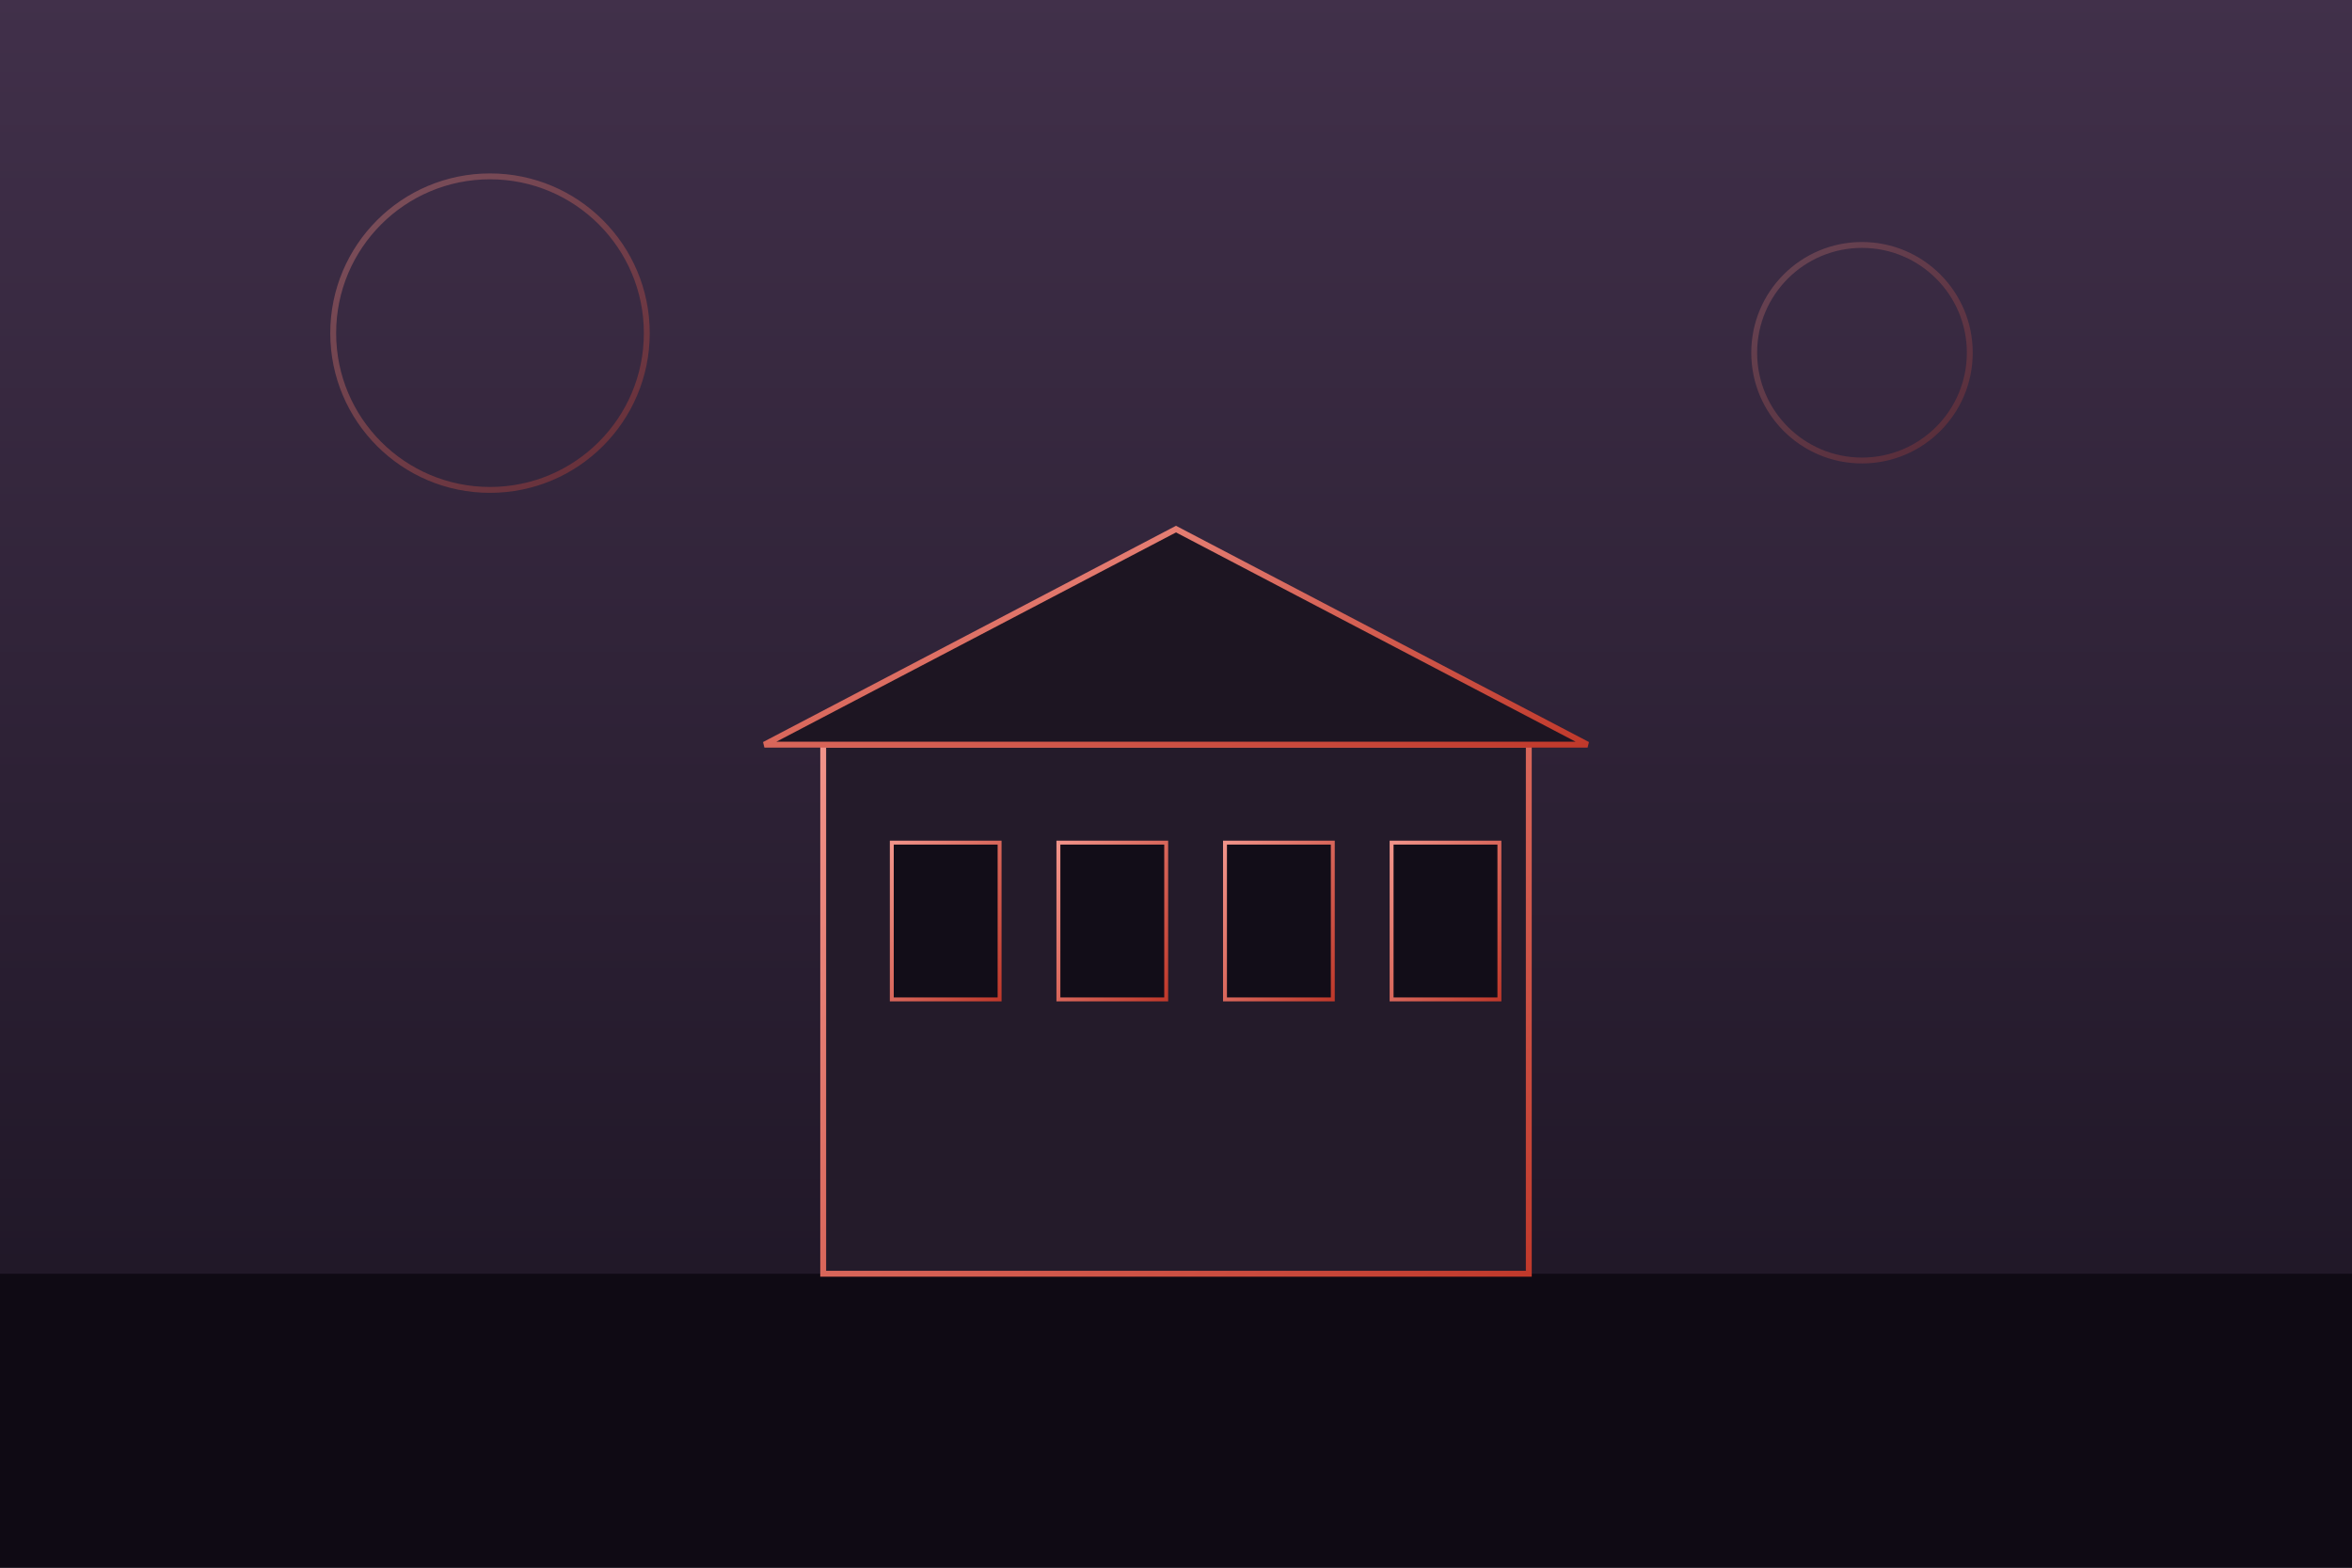
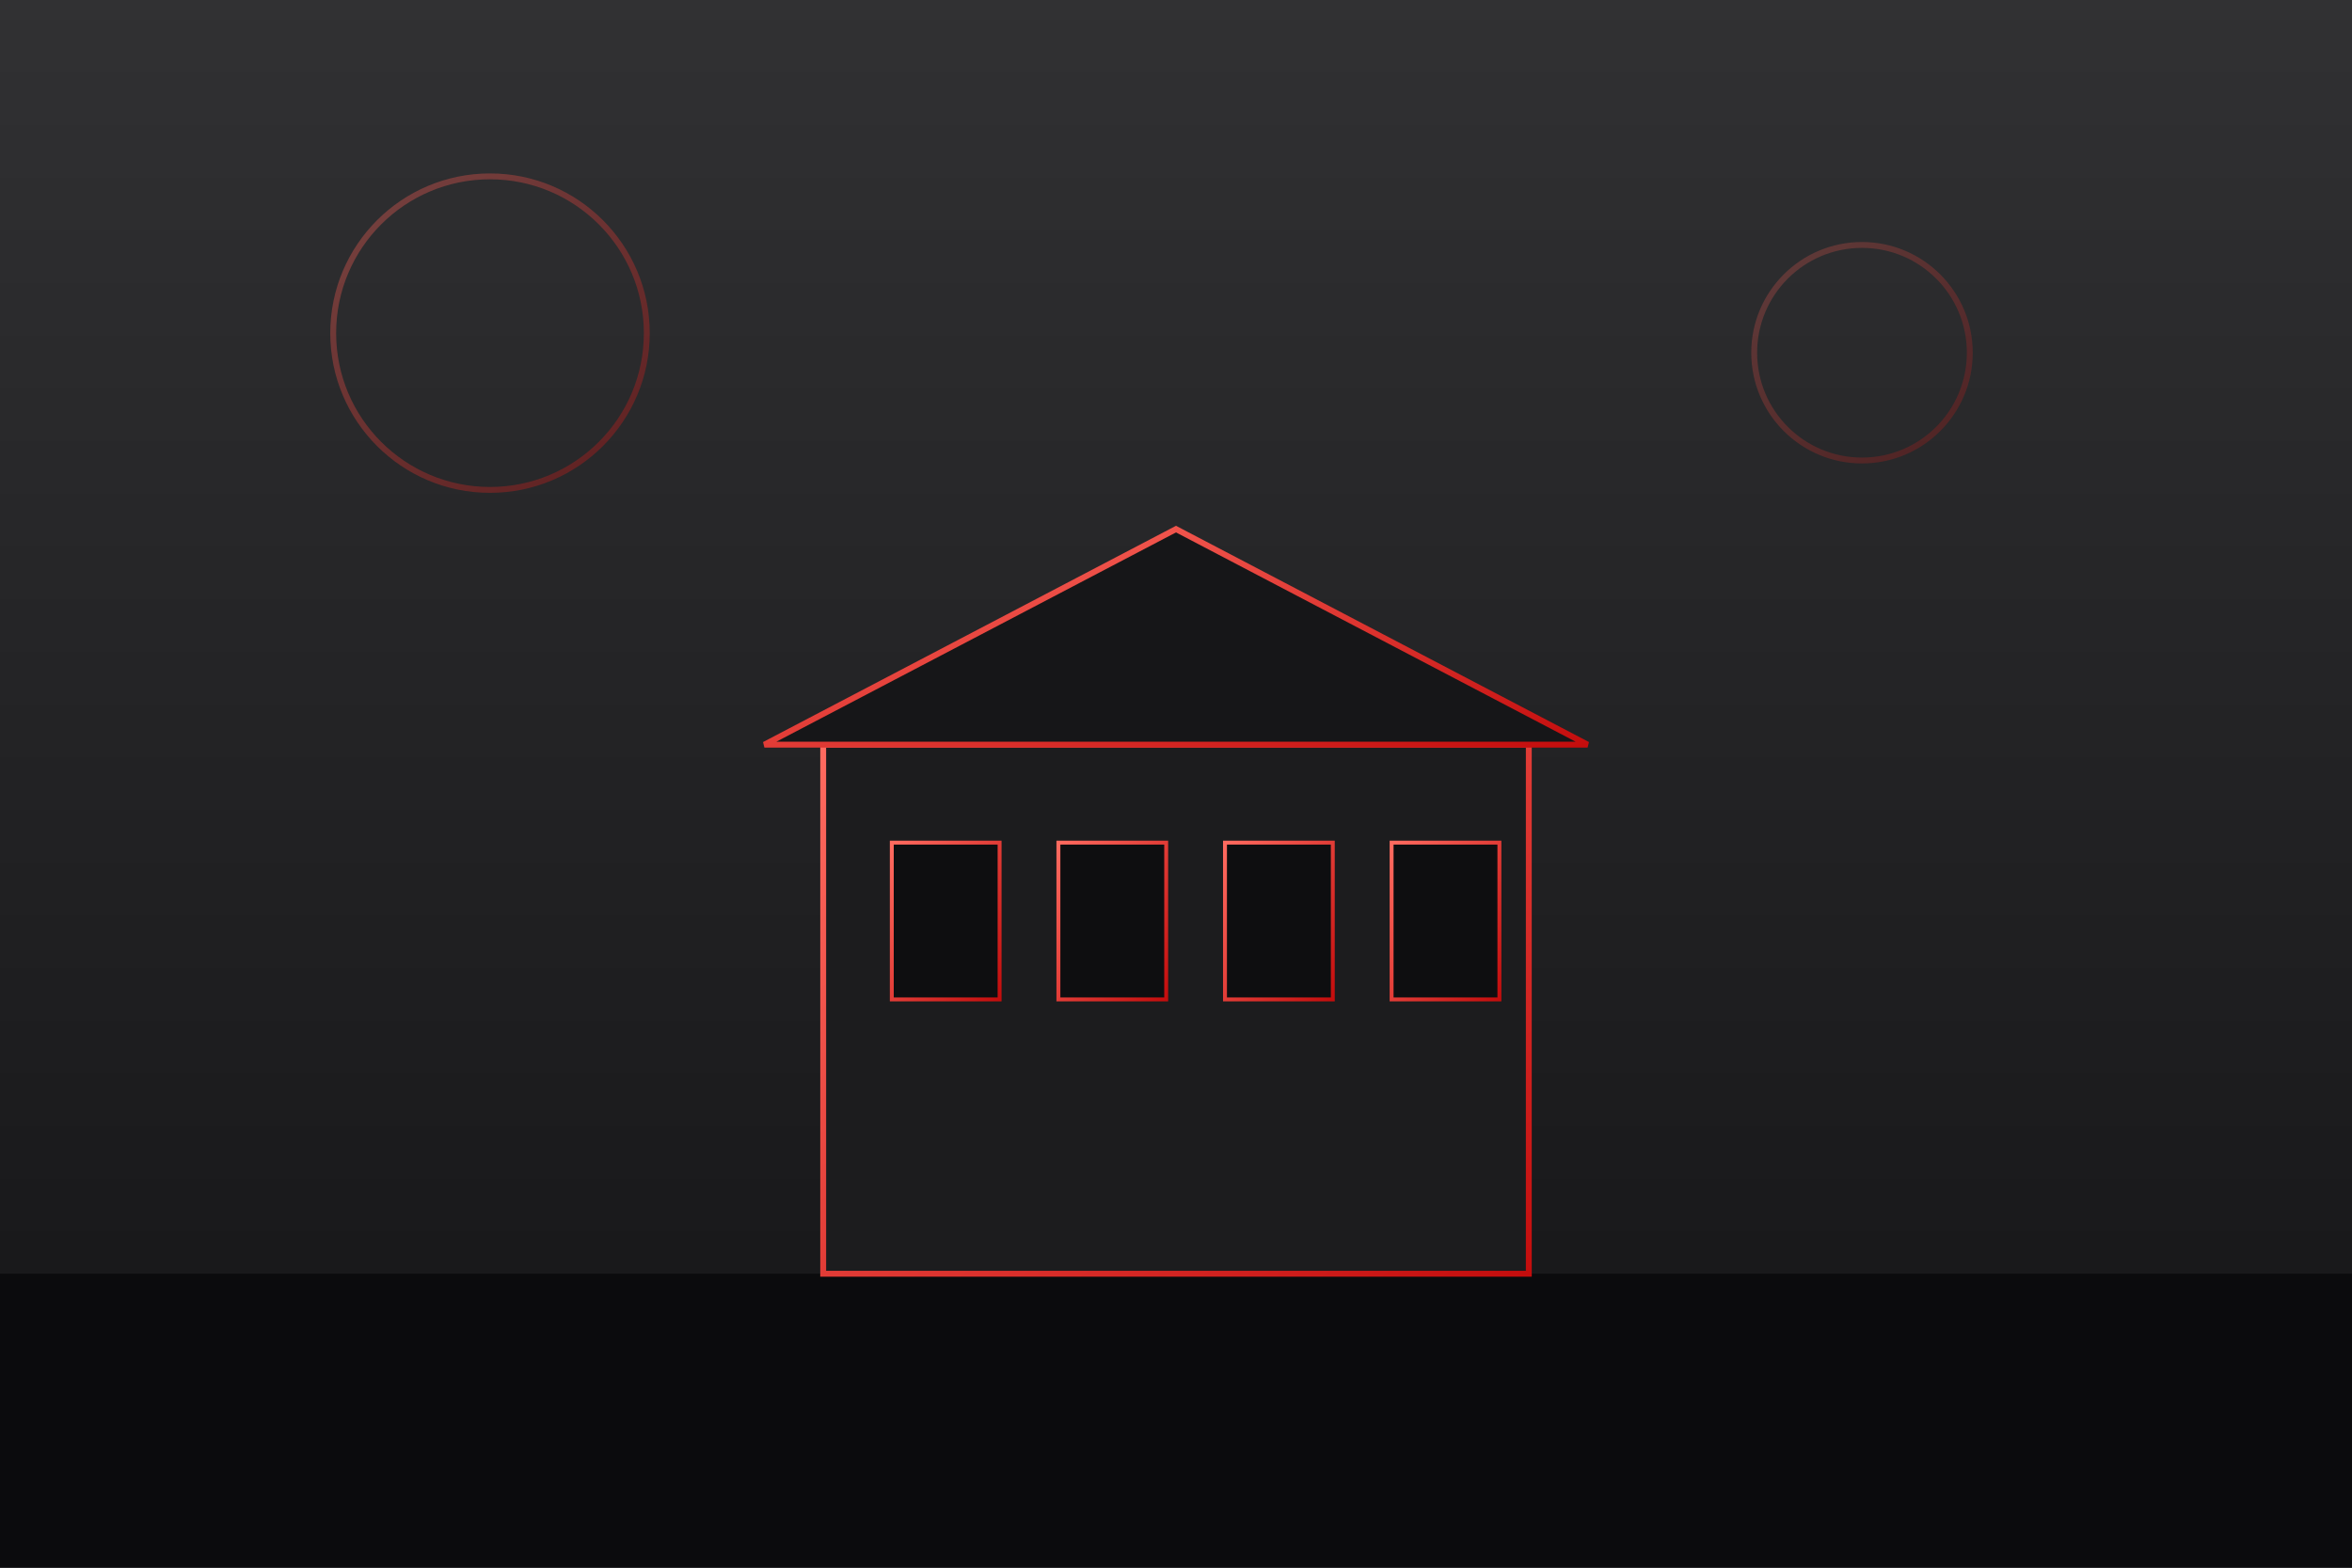
<svg xmlns="http://www.w3.org/2000/svg" width="1200" height="800" viewBox="0 0 1200 800">
  <defs>
    <linearGradient id="bg" x1="0" y1="0" x2="0" y2="1">
-       <stop offset="0" stop-color="#41304a" />
-       <stop offset="1" stop-color="#191220" />
+       <stop offset="0" stop-color="#313133" />
+       <stop offset="1" stop-color="#131315" />
    </linearGradient>
    <linearGradient id="red" x1="0" y1="0" x2="1" y2="1">
-       <stop offset="0" stop-color="#f1948a" />
-       <stop offset="1" stop-color="#c0392b" />
+       <stop offset="0" stop-color="#ff6b60" />
+       <stop offset="1" stop-color="#c40d0d" />
    </linearGradient>
  </defs>
  <rect width="1200" height="800" fill="url(#bg)" />
-   <rect x="0" y="650" width="1200" height="150" fill="#0f0a14" />
-   <rect x="420" y="380" width="360" height="270" fill="#241b2a" stroke="url(#red)" stroke-width="3" />
-   <polygon points="390,380 600,270 810,380" fill="#1d1522" stroke="url(#red)" stroke-width="3" />
-   <rect x="455" y="430" width="55" height="80" fill="#120d18" stroke="url(#red)" stroke-width="2" />
-   <rect x="540" y="430" width="55" height="80" fill="#120d18" stroke="url(#red)" stroke-width="2" />
-   <rect x="625" y="430" width="55" height="80" fill="#120d18" stroke="url(#red)" stroke-width="2" />
-   <rect x="710" y="430" width="55" height="80" fill="#120d18" stroke="url(#red)" stroke-width="2" />
+   <rect x="0" y="650" width="1200" height="150" fill="#0b0b0d" />
+   <rect x="420" y="380" width="360" height="270" fill="#1c1c1e" stroke="url(#red)" stroke-width="3" />
+   <polygon points="390,380 600,270 810,380" fill="#161618" stroke="url(#red)" stroke-width="3" />
+   <rect x="455" y="430" width="55" height="80" fill="#0e0e10" stroke="url(#red)" stroke-width="2" />
+   <rect x="540" y="430" width="55" height="80" fill="#0e0e10" stroke="url(#red)" stroke-width="2" />
+   <rect x="625" y="430" width="55" height="80" fill="#0e0e10" stroke="url(#red)" stroke-width="2" />
+   <rect x="710" y="430" width="55" height="80" fill="#0e0e10" stroke="url(#red)" stroke-width="2" />
  <circle cx="250" cy="170" r="80" fill="none" stroke="url(#red)" stroke-opacity="0.35" stroke-width="3" />
  <circle cx="950" cy="180" r="55" fill="none" stroke="url(#red)" stroke-opacity="0.25" stroke-width="3" />
</svg>
